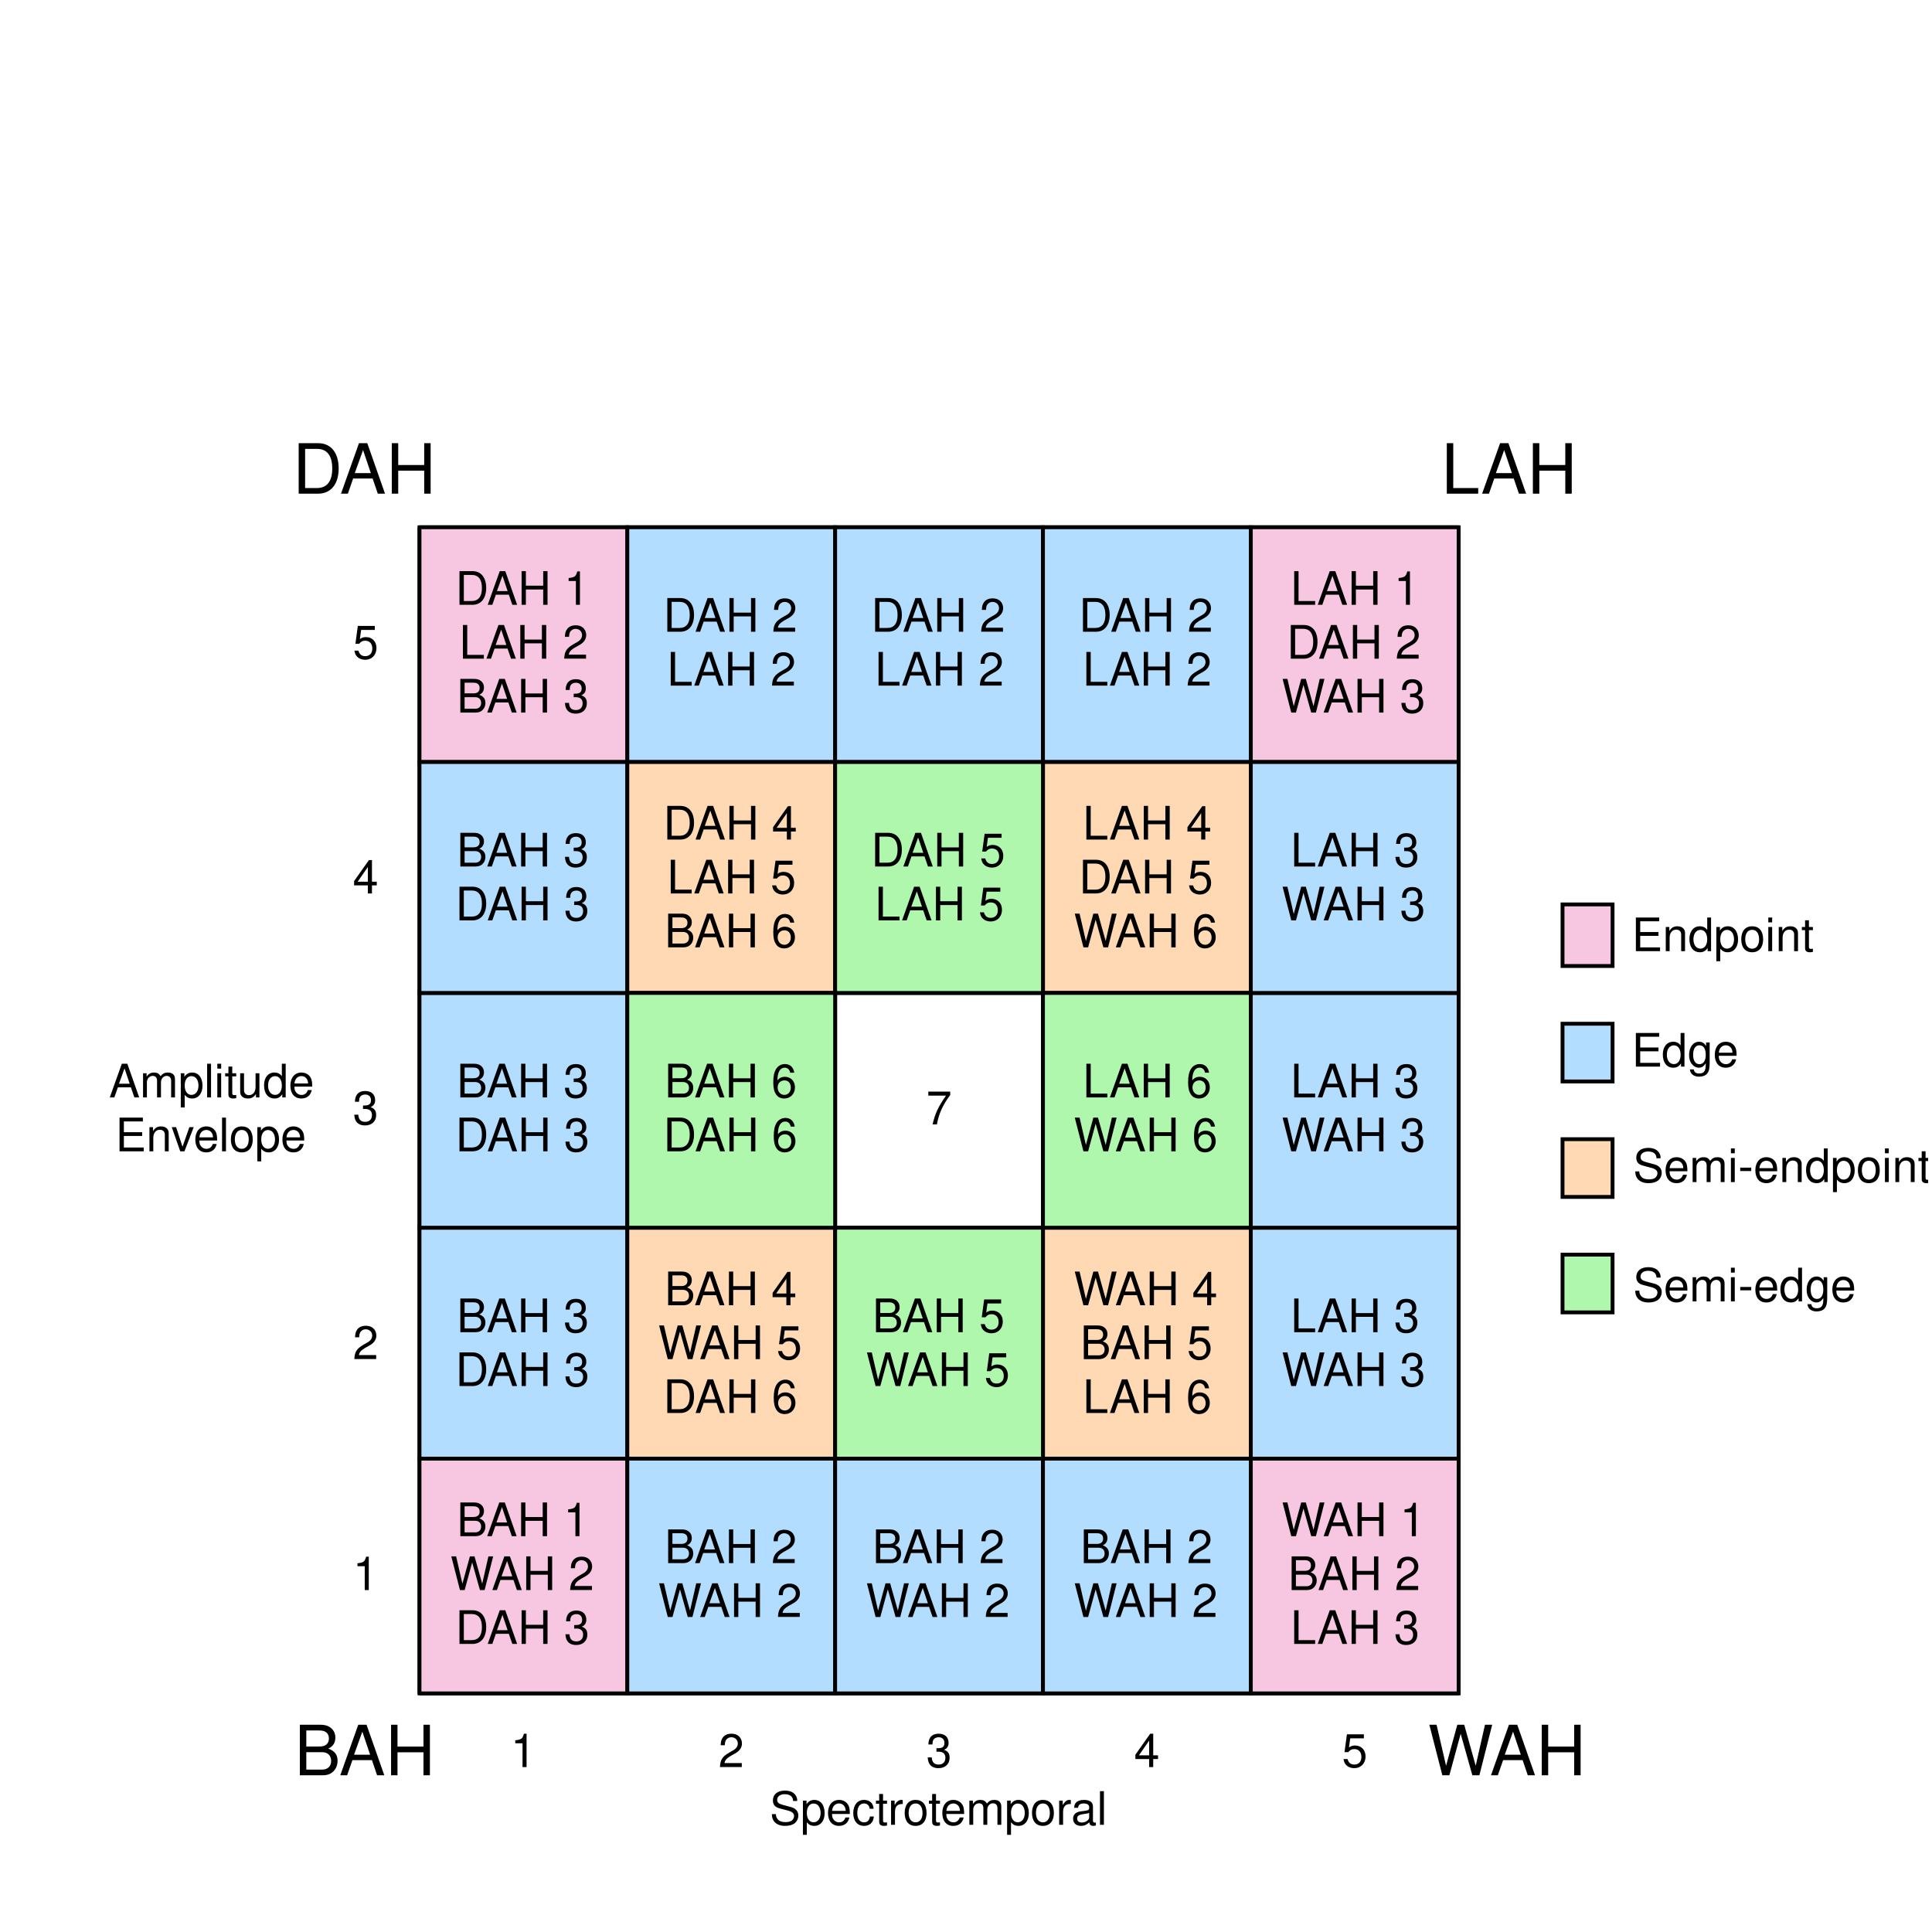
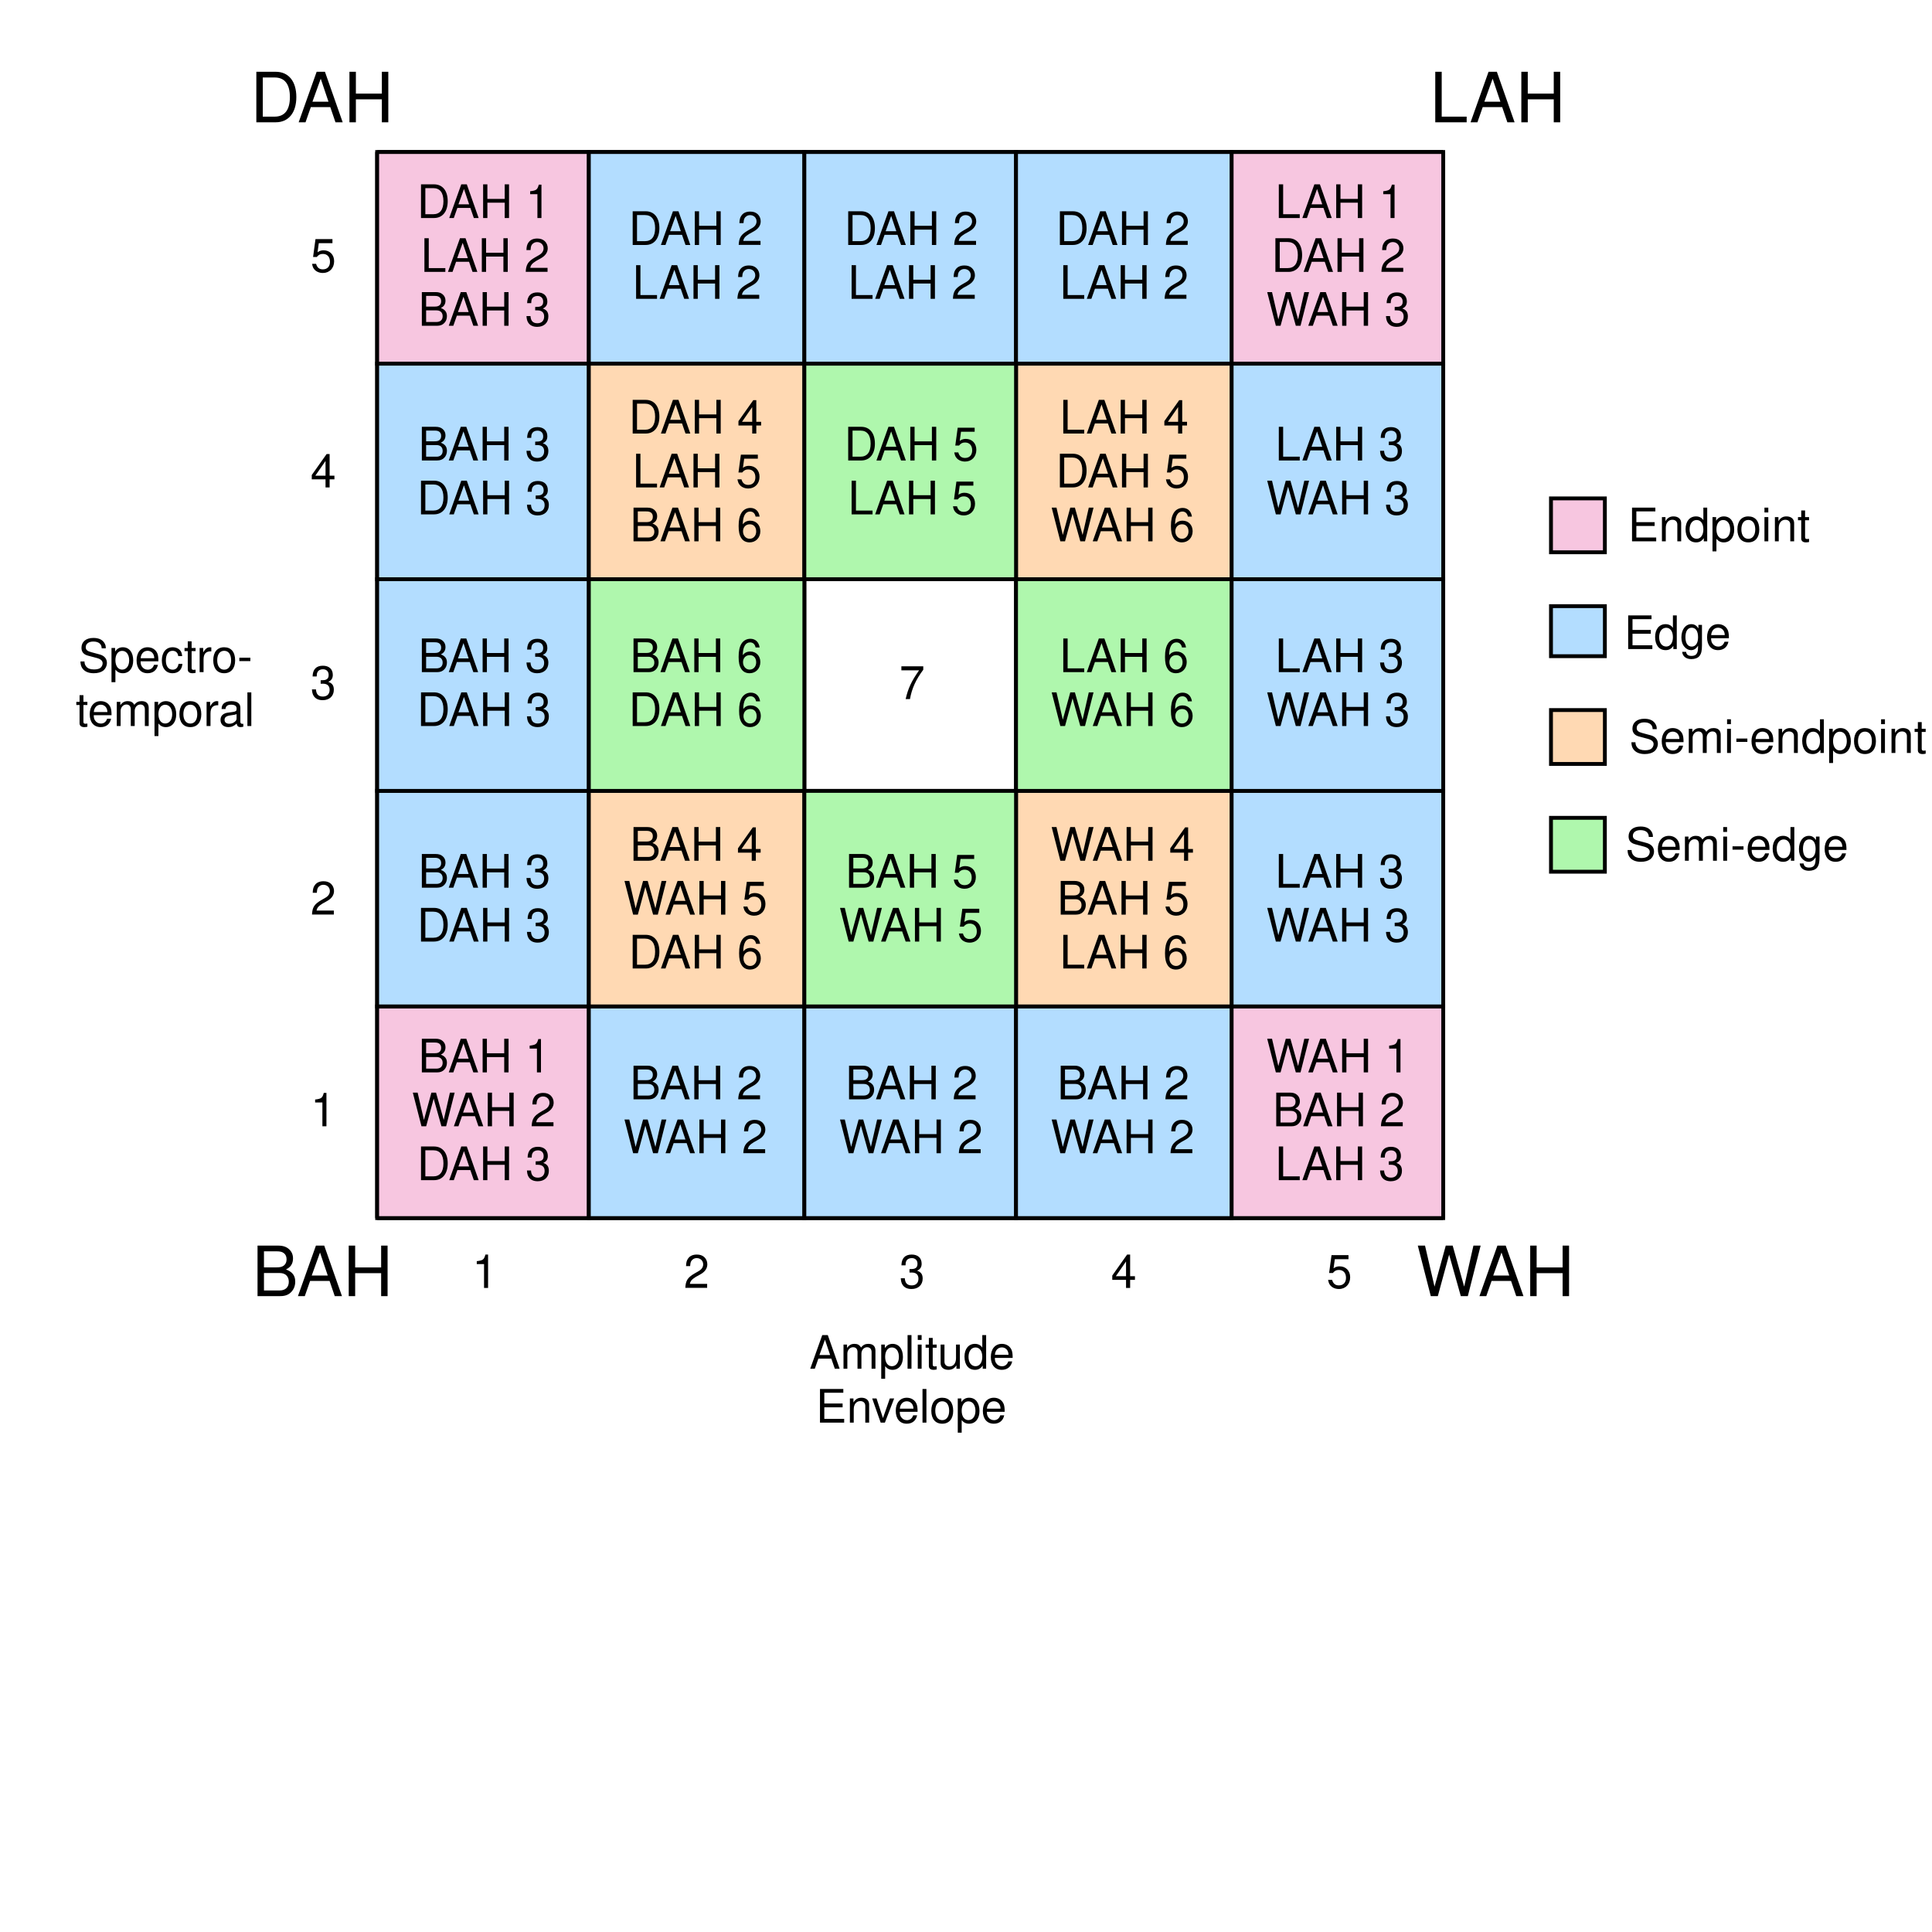
- <svg xmlns="http://www.w3.org/2000/svg" version="1.1" id="svg2" xml:space="preserve" width="669.333" height="669.333" viewBox="0 0 669.333 669.333">
+ <svg xmlns="http://www.w3.org/2000/svg" version="1.1" id="svg2" xml:space="preserve" width="669.333" height="669.333" viewBox="0 200 669.333 500">
  <defs id="defs6">
    <clipPath clipPathUnits="userSpaceOnUse" id="clipPath20">
      <path d="M 10,10 H 5010 V 5010 H 10 Z" id="path18" />
    </clipPath>
  </defs>
  <g id="g10" transform="matrix(1.333333,0,0,-1.333333,0,669.3333)">
    <g id="g12" transform="scale(0.1)">
      <g id="g14">
        <g id="g16" clip-path="url(#clipPath20)">
-           <path d="M 1090,620 H 3790" style="fill:none;stroke:#000000;stroke-width:10;stroke-linecap:butt;stroke-linejoin:round;stroke-miterlimit:10;stroke-dasharray:none;stroke-opacity:1" id="path22" />
-           <path d="M 1090,1230 H 3790" style="fill:none;stroke:#000000;stroke-width:10;stroke-linecap:butt;stroke-linejoin:round;stroke-miterlimit:10;stroke-dasharray:none;stroke-opacity:1" id="path24" />
-           <path d="M 1090,1830 H 3790" style="fill:none;stroke:#000000;stroke-width:10;stroke-linecap:butt;stroke-linejoin:round;stroke-miterlimit:10;stroke-dasharray:none;stroke-opacity:1" id="path26" />
-           <path d="M 1090,2440 H 3790" style="fill:none;stroke:#000000;stroke-width:10;stroke-linecap:butt;stroke-linejoin:round;stroke-miterlimit:10;stroke-dasharray:none;stroke-opacity:1" id="path28" />
-           <path d="M 1090,3040 H 3790" style="fill:none;stroke:#000000;stroke-width:10;stroke-linecap:butt;stroke-linejoin:round;stroke-miterlimit:10;stroke-dasharray:none;stroke-opacity:1" id="path30" />
-           <path d="M 1090,3650 H 3790" style="fill:none;stroke:#000000;stroke-width:10;stroke-linecap:butt;stroke-linejoin:round;stroke-miterlimit:10;stroke-dasharray:none;stroke-opacity:1" id="path32" />
-           <path d="M 1090,620 V 3650" style="fill:none;stroke:#000000;stroke-width:10;stroke-linecap:butt;stroke-linejoin:round;stroke-miterlimit:10;stroke-dasharray:none;stroke-opacity:1" id="path34" />
-           <path d="M 1630,620 V 3650" style="fill:none;stroke:#000000;stroke-width:10;stroke-linecap:butt;stroke-linejoin:round;stroke-miterlimit:10;stroke-dasharray:none;stroke-opacity:1" id="path36" />
-           <path d="M 2170,620 V 3650" style="fill:none;stroke:#000000;stroke-width:10;stroke-linecap:butt;stroke-linejoin:round;stroke-miterlimit:10;stroke-dasharray:none;stroke-opacity:1" id="path38" />
-           <path d="M 2710,620 V 3650" style="fill:none;stroke:#000000;stroke-width:10;stroke-linecap:butt;stroke-linejoin:round;stroke-miterlimit:10;stroke-dasharray:none;stroke-opacity:1" id="path40" />
-           <path d="M 3250,620 V 3650" style="fill:none;stroke:#000000;stroke-width:10;stroke-linecap:butt;stroke-linejoin:round;stroke-miterlimit:10;stroke-dasharray:none;stroke-opacity:1" id="path42" />
-           <path d="M 3790,620 V 3650" style="fill:none;stroke:#000000;stroke-width:10;stroke-linecap:butt;stroke-linejoin:round;stroke-miterlimit:10;stroke-dasharray:none;stroke-opacity:1" id="path44" />
-           <path d="m 1090,620 h 540 v 610 h -540 z" style="fill:#f7c6e0;fill-opacity:1;fill-rule:nonzero;stroke:none" id="path46" />
-           <path d="m 1090,620 h 540 v 610 h -540 z" style="fill:none;stroke:#000000;stroke-width:10;stroke-linecap:square;stroke-linejoin:miter;stroke-miterlimit:10;stroke-dasharray:none;stroke-opacity:1" id="path48" />
-           <path d="m 1090,3040 h 540 v 610 h -540 z" style="fill:#f7c6e0;fill-opacity:1;fill-rule:nonzero;stroke:none" id="path50" />
-           <path d="m 1090,3040 h 540 v 610 h -540 z" style="fill:none;stroke:#000000;stroke-width:10;stroke-linecap:square;stroke-linejoin:miter;stroke-miterlimit:10;stroke-dasharray:none;stroke-opacity:1" id="path52" />
-           <path d="m 1090,1230 h 540 v 600 h -540 z" style="fill:#b3ddff;fill-opacity:1;fill-rule:nonzero;stroke:none" id="path54" />
-           <path d="m 1090,1230 h 540 v 600 h -540 z" style="fill:none;stroke:#000000;stroke-width:10;stroke-linecap:square;stroke-linejoin:miter;stroke-miterlimit:10;stroke-dasharray:none;stroke-opacity:1" id="path56" />
-           <path d="m 1090,1830 h 540 v 610 h -540 z" style="fill:#b3ddff;fill-opacity:1;fill-rule:nonzero;stroke:none" id="path58" />
-           <path d="m 1090,1830 h 540 v 610 h -540 z" style="fill:none;stroke:#000000;stroke-width:10;stroke-linecap:square;stroke-linejoin:miter;stroke-miterlimit:10;stroke-dasharray:none;stroke-opacity:1" id="path60" />
-           <path d="m 1090,2440 h 540 v 600 h -540 z" style="fill:#b3ddff;fill-opacity:1;fill-rule:nonzero;stroke:none" id="path62" />
-           <path d="m 1090,2440 h 540 v 600 h -540 z" style="fill:none;stroke:#000000;stroke-width:10;stroke-linecap:square;stroke-linejoin:miter;stroke-miterlimit:10;stroke-dasharray:none;stroke-opacity:1" id="path64" />
-           <path d="m 3250,620 h 540 v 610 h -540 z" style="fill:#f7c6e0;fill-opacity:1;fill-rule:nonzero;stroke:none" id="path66" />
-           <path d="m 3250,620 h 540 v 610 h -540 z" style="fill:none;stroke:#000000;stroke-width:10;stroke-linecap:square;stroke-linejoin:miter;stroke-miterlimit:10;stroke-dasharray:none;stroke-opacity:1" id="path68" />
-           <path d="m 3250,3040 h 540 v 610 h -540 z" style="fill:#f7c6e0;fill-opacity:1;fill-rule:nonzero;stroke:none" id="path70" />
-           <path d="m 3250,3040 h 540 v 610 h -540 z" style="fill:none;stroke:#000000;stroke-width:10;stroke-linecap:square;stroke-linejoin:miter;stroke-miterlimit:10;stroke-dasharray:none;stroke-opacity:1" id="path72" />
-           <path d="m 3250,1230 h 540 v 600 h -540 z" style="fill:#b3ddff;fill-opacity:1;fill-rule:nonzero;stroke:none" id="path74" />
-           <path d="m 3250,1230 h 540 v 600 h -540 z" style="fill:none;stroke:#000000;stroke-width:10;stroke-linecap:square;stroke-linejoin:miter;stroke-miterlimit:10;stroke-dasharray:none;stroke-opacity:1" id="path76" />
-           <path d="m 3250,1830 h 540 v 610 h -540 z" style="fill:#b3ddff;fill-opacity:1;fill-rule:nonzero;stroke:none" id="path78" />
-           <path d="m 3250,1830 h 540 v 610 h -540 z" style="fill:none;stroke:#000000;stroke-width:10;stroke-linecap:square;stroke-linejoin:miter;stroke-miterlimit:10;stroke-dasharray:none;stroke-opacity:1" id="path80" />
-           <path d="m 3250,2440 h 540 v 600 h -540 z" style="fill:#b3ddff;fill-opacity:1;fill-rule:nonzero;stroke:none" id="path82" />
-           <path d="m 3250,2440 h 540 v 600 h -540 z" style="fill:none;stroke:#000000;stroke-width:10;stroke-linecap:square;stroke-linejoin:miter;stroke-miterlimit:10;stroke-dasharray:none;stroke-opacity:1" id="path84" />
-           <path d="m 1630,620 h 540 v 610 h -540 z" style="fill:#b3ddff;fill-opacity:1;fill-rule:nonzero;stroke:none" id="path86" />
-           <path d="m 1630,620 h 540 v 610 h -540 z" style="fill:none;stroke:#000000;stroke-width:10;stroke-linecap:square;stroke-linejoin:miter;stroke-miterlimit:10;stroke-dasharray:none;stroke-opacity:1" id="path88" />
-           <path d="m 1630,3040 h 540 v 610 h -540 z" style="fill:#b3ddff;fill-opacity:1;fill-rule:nonzero;stroke:none" id="path90" />
-           <path d="m 1630,3040 h 540 v 610 h -540 z" style="fill:none;stroke:#000000;stroke-width:10;stroke-linecap:square;stroke-linejoin:miter;stroke-miterlimit:10;stroke-dasharray:none;stroke-opacity:1" id="path92" />
-           <path d="m 2170,620 h 540 v 610 h -540 z" style="fill:#b3ddff;fill-opacity:1;fill-rule:nonzero;stroke:none" id="path94" />
-           <path d="m 2170,620 h 540 v 610 h -540 z" style="fill:none;stroke:#000000;stroke-width:10;stroke-linecap:square;stroke-linejoin:miter;stroke-miterlimit:10;stroke-dasharray:none;stroke-opacity:1" id="path96" />
-           <path d="m 2170,3040 h 540 v 610 h -540 z" style="fill:#b3ddff;fill-opacity:1;fill-rule:nonzero;stroke:none" id="path98" />
-           <path d="m 2170,3040 h 540 v 610 h -540 z" style="fill:none;stroke:#000000;stroke-width:10;stroke-linecap:square;stroke-linejoin:miter;stroke-miterlimit:10;stroke-dasharray:none;stroke-opacity:1" id="path100" />
-           <path d="m 2710,620 h 540 v 610 h -540 z" style="fill:#b3ddff;fill-opacity:1;fill-rule:nonzero;stroke:none" id="path102" />
-           <path d="m 2710,620 h 540 v 610 h -540 z" style="fill:none;stroke:#000000;stroke-width:10;stroke-linecap:square;stroke-linejoin:miter;stroke-miterlimit:10;stroke-dasharray:none;stroke-opacity:1" id="path104" />
-           <path d="m 2710,3040 h 540 v 610 h -540 z" style="fill:#b3ddff;fill-opacity:1;fill-rule:nonzero;stroke:none" id="path106" />
-           <path d="m 2710,3040 h 540 v 610 h -540 z" style="fill:none;stroke:#000000;stroke-width:10;stroke-linecap:square;stroke-linejoin:miter;stroke-miterlimit:10;stroke-dasharray:none;stroke-opacity:1" id="path108" />
-           <path d="m 1630,1230 h 540 v 600 h -540 z" style="fill:#ffd9b3;fill-opacity:1;fill-rule:nonzero;stroke:none" id="path110" />
-           <path d="m 1630,1230 h 540 v 600 h -540 z" style="fill:none;stroke:#000000;stroke-width:10;stroke-linecap:square;stroke-linejoin:miter;stroke-miterlimit:10;stroke-dasharray:none;stroke-opacity:1" id="path112" />
-           <path d="m 1630,2440 h 540 v 600 h -540 z" style="fill:#ffd9b3;fill-opacity:1;fill-rule:nonzero;stroke:none" id="path114" />
-           <path d="m 1630,2440 h 540 v 600 h -540 z" style="fill:none;stroke:#000000;stroke-width:10;stroke-linecap:square;stroke-linejoin:miter;stroke-miterlimit:10;stroke-dasharray:none;stroke-opacity:1" id="path116" />
-           <path d="m 2710,1230 h 540 v 600 h -540 z" style="fill:#ffd9b3;fill-opacity:1;fill-rule:nonzero;stroke:none" id="path118" />
-           <path d="m 2710,1230 h 540 v 600 h -540 z" style="fill:none;stroke:#000000;stroke-width:10;stroke-linecap:square;stroke-linejoin:miter;stroke-miterlimit:10;stroke-dasharray:none;stroke-opacity:1" id="path120" />
-           <path d="m 2710,2440 h 540 v 600 h -540 z" style="fill:#ffd9b3;fill-opacity:1;fill-rule:nonzero;stroke:none" id="path122" />
-           <path d="m 2710,2440 h 540 v 600 h -540 z" style="fill:none;stroke:#000000;stroke-width:10;stroke-linecap:square;stroke-linejoin:miter;stroke-miterlimit:10;stroke-dasharray:none;stroke-opacity:1" id="path124" />
-           <path d="m 1630,1830 h 540 v 610 h -540 z" style="fill:#aff7ad;fill-opacity:1;fill-rule:nonzero;stroke:none" id="path126" />
-           <path d="m 1630,1830 h 540 v 610 h -540 z" style="fill:none;stroke:#000000;stroke-width:10;stroke-linecap:square;stroke-linejoin:miter;stroke-miterlimit:10;stroke-dasharray:none;stroke-opacity:1" id="path128" />
-           <path d="m 2170,1230 h 540 v 600 h -540 z" style="fill:#aff7ad;fill-opacity:1;fill-rule:nonzero;stroke:none" id="path130" />
-           <path d="m 2170,1230 h 540 v 600 h -540 z" style="fill:none;stroke:#000000;stroke-width:10;stroke-linecap:square;stroke-linejoin:miter;stroke-miterlimit:10;stroke-dasharray:none;stroke-opacity:1" id="path132" />
-           <path d="m 2170,2440 h 540 v 600 h -540 z" style="fill:#aff7ad;fill-opacity:1;fill-rule:nonzero;stroke:none" id="path134" />
-           <path d="m 2170,2440 h 540 v 600 h -540 z" style="fill:none;stroke:#000000;stroke-width:10;stroke-linecap:square;stroke-linejoin:miter;stroke-miterlimit:10;stroke-dasharray:none;stroke-opacity:1" id="path136" />
-           <path d="m 2710,1830 h 540 v 610 h -540 z" style="fill:#aff7ad;fill-opacity:1;fill-rule:nonzero;stroke:none" id="path138" />
-           <path d="m 2710,1830 h 540 v 610 h -540 z" style="fill:none;stroke:#000000;stroke-width:10;stroke-linecap:square;stroke-linejoin:miter;stroke-miterlimit:10;stroke-dasharray:none;stroke-opacity:1" id="path140" />
-           <path d="m 4060,2510 h 130 v 160 h -130 z" style="fill:#f7c6e0;fill-opacity:1;fill-rule:nonzero;stroke:none" id="path142" />
-           <path d="m 4060,2510 h 130 v 160 h -130 z" style="fill:none;stroke:#000000;stroke-width:10;stroke-linecap:square;stroke-linejoin:miter;stroke-miterlimit:10;stroke-dasharray:none;stroke-opacity:1" id="path144" />
+           <path d="M 980,990 H 3750" style="fill:none;stroke:#000000;stroke-width:10;stroke-linecap:butt;stroke-linejoin:round;stroke-miterlimit:10;stroke-dasharray:none;stroke-opacity:1" id="path22" />
+           <path d="M 980,1540 H 3750" style="fill:none;stroke:#000000;stroke-width:10;stroke-linecap:butt;stroke-linejoin:round;stroke-miterlimit:10;stroke-dasharray:none;stroke-opacity:1" id="path24" />
+           <path d="M 980,2100 H 3750" style="fill:none;stroke:#000000;stroke-width:10;stroke-linecap:butt;stroke-linejoin:round;stroke-miterlimit:10;stroke-dasharray:none;stroke-opacity:1" id="path26" />
+           <path d="M 980,2650 H 3750" style="fill:none;stroke:#000000;stroke-width:10;stroke-linecap:butt;stroke-linejoin:round;stroke-miterlimit:10;stroke-dasharray:none;stroke-opacity:1" id="path28" />
+           <path d="M 980,3210 H 3750" style="fill:none;stroke:#000000;stroke-width:10;stroke-linecap:butt;stroke-linejoin:round;stroke-miterlimit:10;stroke-dasharray:none;stroke-opacity:1" id="path30" />
+           <path d="M 980,3760 H 3750" style="fill:none;stroke:#000000;stroke-width:10;stroke-linecap:butt;stroke-linejoin:round;stroke-miterlimit:10;stroke-dasharray:none;stroke-opacity:1" id="path32" />
+           <path d="M 980,990 V 3760" style="fill:none;stroke:#000000;stroke-width:10;stroke-linecap:butt;stroke-linejoin:round;stroke-miterlimit:10;stroke-dasharray:none;stroke-opacity:1" id="path34" />
+           <path d="M 1530,990 V 3760" style="fill:none;stroke:#000000;stroke-width:10;stroke-linecap:butt;stroke-linejoin:round;stroke-miterlimit:10;stroke-dasharray:none;stroke-opacity:1" id="path36" />
+           <path d="M 2090,990 V 3760" style="fill:none;stroke:#000000;stroke-width:10;stroke-linecap:butt;stroke-linejoin:round;stroke-miterlimit:10;stroke-dasharray:none;stroke-opacity:1" id="path38" />
+           <path d="M 2640,990 V 3760" style="fill:none;stroke:#000000;stroke-width:10;stroke-linecap:butt;stroke-linejoin:round;stroke-miterlimit:10;stroke-dasharray:none;stroke-opacity:1" id="path40" />
+           <path d="M 3200,990 V 3760" style="fill:none;stroke:#000000;stroke-width:10;stroke-linecap:butt;stroke-linejoin:round;stroke-miterlimit:10;stroke-dasharray:none;stroke-opacity:1" id="path42" />
+           <path d="M 3750,990 V 3760" style="fill:none;stroke:#000000;stroke-width:10;stroke-linecap:butt;stroke-linejoin:round;stroke-miterlimit:10;stroke-dasharray:none;stroke-opacity:1" id="path44" />
+           <path d="m 980,990 h 550 v 550 H 980 Z" style="fill:#f7c6e0;fill-opacity:1;fill-rule:nonzero;stroke:none" id="path46" />
+           <path d="m 980,990 h 550 v 550 H 980 Z" style="fill:none;stroke:#000000;stroke-width:10;stroke-linecap:square;stroke-linejoin:miter;stroke-miterlimit:10;stroke-dasharray:none;stroke-opacity:1" id="path48" />
+           <path d="m 980,3210 h 550 v 550 H 980 Z" style="fill:#f7c6e0;fill-opacity:1;fill-rule:nonzero;stroke:none" id="path50" />
+           <path d="m 980,3210 h 550 v 550 H 980 Z" style="fill:none;stroke:#000000;stroke-width:10;stroke-linecap:square;stroke-linejoin:miter;stroke-miterlimit:10;stroke-dasharray:none;stroke-opacity:1" id="path52" />
+           <path d="m 980,1540 h 550 v 560 H 980 Z" style="fill:#b3ddff;fill-opacity:1;fill-rule:nonzero;stroke:none" id="path54" />
+           <path d="m 980,1540 h 550 v 560 H 980 Z" style="fill:none;stroke:#000000;stroke-width:10;stroke-linecap:square;stroke-linejoin:miter;stroke-miterlimit:10;stroke-dasharray:none;stroke-opacity:1" id="path56" />
+           <path d="m 980,2100 h 550 v 550 H 980 Z" style="fill:#b3ddff;fill-opacity:1;fill-rule:nonzero;stroke:none" id="path58" />
+           <path d="m 980,2100 h 550 v 550 H 980 Z" style="fill:none;stroke:#000000;stroke-width:10;stroke-linecap:square;stroke-linejoin:miter;stroke-miterlimit:10;stroke-dasharray:none;stroke-opacity:1" id="path60" />
+           <path d="m 980,2650 h 550 v 560 H 980 Z" style="fill:#b3ddff;fill-opacity:1;fill-rule:nonzero;stroke:none" id="path62" />
+           <path d="m 980,2650 h 550 v 560 H 980 Z" style="fill:none;stroke:#000000;stroke-width:10;stroke-linecap:square;stroke-linejoin:miter;stroke-miterlimit:10;stroke-dasharray:none;stroke-opacity:1" id="path64" />
+           <path d="m 3200,990 h 550 v 550 h -550 z" style="fill:#f7c6e0;fill-opacity:1;fill-rule:nonzero;stroke:none" id="path66" />
+           <path d="m 3200,990 h 550 v 550 h -550 z" style="fill:none;stroke:#000000;stroke-width:10;stroke-linecap:square;stroke-linejoin:miter;stroke-miterlimit:10;stroke-dasharray:none;stroke-opacity:1" id="path68" />
+           <path d="m 3200,3210 h 550 v 550 h -550 z" style="fill:#f7c6e0;fill-opacity:1;fill-rule:nonzero;stroke:none" id="path70" />
+           <path d="m 3200,3210 h 550 v 550 h -550 z" style="fill:none;stroke:#000000;stroke-width:10;stroke-linecap:square;stroke-linejoin:miter;stroke-miterlimit:10;stroke-dasharray:none;stroke-opacity:1" id="path72" />
+           <path d="m 3200,1540 h 550 v 560 h -550 z" style="fill:#b3ddff;fill-opacity:1;fill-rule:nonzero;stroke:none" id="path74" />
+           <path d="m 3200,1540 h 550 v 560 h -550 z" style="fill:none;stroke:#000000;stroke-width:10;stroke-linecap:square;stroke-linejoin:miter;stroke-miterlimit:10;stroke-dasharray:none;stroke-opacity:1" id="path76" />
+           <path d="m 3200,2100 h 550 v 550 h -550 z" style="fill:#b3ddff;fill-opacity:1;fill-rule:nonzero;stroke:none" id="path78" />
+           <path d="m 3200,2100 h 550 v 550 h -550 z" style="fill:none;stroke:#000000;stroke-width:10;stroke-linecap:square;stroke-linejoin:miter;stroke-miterlimit:10;stroke-dasharray:none;stroke-opacity:1" id="path80" />
+           <path d="m 3200,2650 h 550 v 560 h -550 z" style="fill:#b3ddff;fill-opacity:1;fill-rule:nonzero;stroke:none" id="path82" />
+           <path d="m 3200,2650 h 550 v 560 h -550 z" style="fill:none;stroke:#000000;stroke-width:10;stroke-linecap:square;stroke-linejoin:miter;stroke-miterlimit:10;stroke-dasharray:none;stroke-opacity:1" id="path84" />
+           <path d="m 1530,990 h 560 v 550 h -560 z" style="fill:#b3ddff;fill-opacity:1;fill-rule:nonzero;stroke:none" id="path86" />
+           <path d="m 1530,990 h 560 v 550 h -560 z" style="fill:none;stroke:#000000;stroke-width:10;stroke-linecap:square;stroke-linejoin:miter;stroke-miterlimit:10;stroke-dasharray:none;stroke-opacity:1" id="path88" />
+           <path d="m 1530,3210 h 560 v 550 h -560 z" style="fill:#b3ddff;fill-opacity:1;fill-rule:nonzero;stroke:none" id="path90" />
+           <path d="m 1530,3210 h 560 v 550 h -560 z" style="fill:none;stroke:#000000;stroke-width:10;stroke-linecap:square;stroke-linejoin:miter;stroke-miterlimit:10;stroke-dasharray:none;stroke-opacity:1" id="path92" />
+           <path d="m 2090,990 h 550 v 550 h -550 z" style="fill:#b3ddff;fill-opacity:1;fill-rule:nonzero;stroke:none" id="path94" />
+           <path d="m 2090,990 h 550 v 550 h -550 z" style="fill:none;stroke:#000000;stroke-width:10;stroke-linecap:square;stroke-linejoin:miter;stroke-miterlimit:10;stroke-dasharray:none;stroke-opacity:1" id="path96" />
+           <path d="m 2090,3210 h 550 v 550 h -550 z" style="fill:#b3ddff;fill-opacity:1;fill-rule:nonzero;stroke:none" id="path98" />
+           <path d="m 2090,3210 h 550 v 550 h -550 z" style="fill:none;stroke:#000000;stroke-width:10;stroke-linecap:square;stroke-linejoin:miter;stroke-miterlimit:10;stroke-dasharray:none;stroke-opacity:1" id="path100" />
+           <path d="m 2640,990 h 560 v 550 h -560 z" style="fill:#b3ddff;fill-opacity:1;fill-rule:nonzero;stroke:none" id="path102" />
+           <path d="m 2640,990 h 560 v 550 h -560 z" style="fill:none;stroke:#000000;stroke-width:10;stroke-linecap:square;stroke-linejoin:miter;stroke-miterlimit:10;stroke-dasharray:none;stroke-opacity:1" id="path104" />
+           <path d="m 2640,3210 h 560 v 550 h -560 z" style="fill:#b3ddff;fill-opacity:1;fill-rule:nonzero;stroke:none" id="path106" />
+           <path d="m 2640,3210 h 560 v 550 h -560 z" style="fill:none;stroke:#000000;stroke-width:10;stroke-linecap:square;stroke-linejoin:miter;stroke-miterlimit:10;stroke-dasharray:none;stroke-opacity:1" id="path108" />
+           <path d="m 1530,1540 h 560 v 560 h -560 z" style="fill:#ffd9b3;fill-opacity:1;fill-rule:nonzero;stroke:none" id="path110" />
+           <path d="m 1530,1540 h 560 v 560 h -560 z" style="fill:none;stroke:#000000;stroke-width:10;stroke-linecap:square;stroke-linejoin:miter;stroke-miterlimit:10;stroke-dasharray:none;stroke-opacity:1" id="path112" />
+           <path d="m 1530,2650 h 560 v 560 h -560 z" style="fill:#ffd9b3;fill-opacity:1;fill-rule:nonzero;stroke:none" id="path114" />
+           <path d="m 1530,2650 h 560 v 560 h -560 z" style="fill:none;stroke:#000000;stroke-width:10;stroke-linecap:square;stroke-linejoin:miter;stroke-miterlimit:10;stroke-dasharray:none;stroke-opacity:1" id="path116" />
+           <path d="m 2640,1540 h 560 v 560 h -560 z" style="fill:#ffd9b3;fill-opacity:1;fill-rule:nonzero;stroke:none" id="path118" />
+           <path d="m 2640,1540 h 560 v 560 h -560 z" style="fill:none;stroke:#000000;stroke-width:10;stroke-linecap:square;stroke-linejoin:miter;stroke-miterlimit:10;stroke-dasharray:none;stroke-opacity:1" id="path120" />
+           <path d="m 2640,2650 h 560 v 560 h -560 z" style="fill:#ffd9b3;fill-opacity:1;fill-rule:nonzero;stroke:none" id="path122" />
+           <path d="m 2640,2650 h 560 v 560 h -560 z" style="fill:none;stroke:#000000;stroke-width:10;stroke-linecap:square;stroke-linejoin:miter;stroke-miterlimit:10;stroke-dasharray:none;stroke-opacity:1" id="path124" />
+           <path d="m 1530,2100 h 560 v 550 h -560 z" style="fill:#aff7ad;fill-opacity:1;fill-rule:nonzero;stroke:none" id="path126" />
+           <path d="m 1530,2100 h 560 v 550 h -560 z" style="fill:none;stroke:#000000;stroke-width:10;stroke-linecap:square;stroke-linejoin:miter;stroke-miterlimit:10;stroke-dasharray:none;stroke-opacity:1" id="path128" />
+           <path d="m 2090,1540 h 550 v 560 h -550 z" style="fill:#aff7ad;fill-opacity:1;fill-rule:nonzero;stroke:none" id="path130" />
+           <path d="m 2090,1540 h 550 v 560 h -550 z" style="fill:none;stroke:#000000;stroke-width:10;stroke-linecap:square;stroke-linejoin:miter;stroke-miterlimit:10;stroke-dasharray:none;stroke-opacity:1" id="path132" />
+           <path d="m 2090,2650 h 550 v 560 h -550 z" style="fill:#aff7ad;fill-opacity:1;fill-rule:nonzero;stroke:none" id="path134" />
+           <path d="m 2090,2650 h 550 v 560 h -550 z" style="fill:none;stroke:#000000;stroke-width:10;stroke-linecap:square;stroke-linejoin:miter;stroke-miterlimit:10;stroke-dasharray:none;stroke-opacity:1" id="path136" />
+           <path d="m 2640,2100 h 560 v 550 h -560 z" style="fill:#aff7ad;fill-opacity:1;fill-rule:nonzero;stroke:none" id="path138" />
+           <path d="m 2640,2100 h 560 v 550 h -560 z" style="fill:none;stroke:#000000;stroke-width:10;stroke-linecap:square;stroke-linejoin:miter;stroke-miterlimit:10;stroke-dasharray:none;stroke-opacity:1" id="path140" />
+           <path d="m 4030,2720 h 140 v 140 h -140 z" style="fill:#f7c6e0;fill-opacity:1;fill-rule:nonzero;stroke:none" id="path142" />
+           <path d="m 4030,2720 h 140 v 140 h -140 z" style="fill:none;stroke:#000000;stroke-width:10;stroke-linecap:square;stroke-linejoin:miter;stroke-miterlimit:10;stroke-dasharray:none;stroke-opacity:1" id="path144" />
          <g id="g146" transform="scale(10)">
-             <text transform="matrix(1,0,0,-1,423.979,254.852)" style="font-variant:normal;font-weight:normal;font-size:12px;font-family:Helvetica;-inkscape-font-specification:Helvetica;writing-mode:lr-tb;fill:#000000;fill-opacity:1;fill-rule:nonzero;stroke:none" id="text150">
+             <text transform="matrix(1,0,0,-1,422.979,274.852)" style="font-variant:normal;font-weight:normal;font-size:12px;font-family:Helvetica;-inkscape-font-specification:Helvetica;writing-mode:lr-tb;fill:#000000;fill-opacity:1;fill-rule:nonzero;stroke:none" id="text150">
              <tspan x="0 8.004 14.676 21.348 28.02 34.692 37.356 44.028 47.364" y="0" id="tspan148">Endpoint </tspan>
            </text>
          </g>
-           <path d="m 4060,2210 h 130 v 150 h -130 z" style="fill:#b3ddff;fill-opacity:1;fill-rule:nonzero;stroke:none" id="path152" />
-           <path d="m 4060,2210 h 130 v 150 h -130 z" style="fill:none;stroke:#000000;stroke-width:10;stroke-linecap:square;stroke-linejoin:miter;stroke-miterlimit:10;stroke-dasharray:none;stroke-opacity:1" id="path154" />
+           <path d="m 4030,2450 h 140 v 130 h -140 z" style="fill:#b3ddff;fill-opacity:1;fill-rule:nonzero;stroke:none" id="path152" />
+           <path d="m 4030,2450 h 140 v 130 h -140 z" style="fill:none;stroke:#000000;stroke-width:10;stroke-linecap:square;stroke-linejoin:miter;stroke-miterlimit:10;stroke-dasharray:none;stroke-opacity:1" id="path154" />
          <g id="g156" transform="scale(10)">
-             <text transform="matrix(1,0,0,-1,423.979,224.852)" style="font-variant:normal;font-weight:normal;font-size:12px;font-family:Helvetica;-inkscape-font-specification:Helvetica;writing-mode:lr-tb;fill:#000000;fill-opacity:1;fill-rule:nonzero;stroke:none" id="text160">
+             <text transform="matrix(1,0,0,-1,421.979,246.852)" style="font-variant:normal;font-weight:normal;font-size:12px;font-family:Helvetica;-inkscape-font-specification:Helvetica;writing-mode:lr-tb;fill:#000000;fill-opacity:1;fill-rule:nonzero;stroke:none" id="text160">
              <tspan x="0 8.004 14.676 21.348 28.02" y="0" id="tspan158">Edge </tspan>
            </text>
          </g>
-           <path d="m 4060,1910 h 130 v 150 h -130 z" style="fill:#ffd9b3;fill-opacity:1;fill-rule:nonzero;stroke:none" id="path162" />
-           <path d="m 4060,1910 h 130 v 150 h -130 z" style="fill:none;stroke:#000000;stroke-width:10;stroke-linecap:square;stroke-linejoin:miter;stroke-miterlimit:10;stroke-dasharray:none;stroke-opacity:1" id="path164" />
+           <path d="m 4030,2170 h 140 v 140 h -140 z" style="fill:#ffd9b3;fill-opacity:1;fill-rule:nonzero;stroke:none" id="path162" />
+           <path d="m 4030,2170 h 140 v 140 h -140 z" style="fill:none;stroke:#000000;stroke-width:10;stroke-linecap:square;stroke-linejoin:miter;stroke-miterlimit:10;stroke-dasharray:none;stroke-opacity:1" id="path164" />
          <g id="g166" transform="scale(10)">
-             <text transform="matrix(1,0,0,-1,424.319,194.852)" style="font-variant:normal;font-weight:normal;font-size:12px;font-family:Helvetica;-inkscape-font-specification:Helvetica;writing-mode:lr-tb;fill:#000000;fill-opacity:1;fill-rule:nonzero;stroke:none" id="text170">
+             <text transform="matrix(1,0,0,-1,423.319,219.852)" style="font-variant:normal;font-weight:normal;font-size:12px;font-family:Helvetica;-inkscape-font-specification:Helvetica;writing-mode:lr-tb;fill:#000000;fill-opacity:1;fill-rule:nonzero;stroke:none" id="text170">
              <tspan x="0 8.004 14.676 24.672 27.336 31.332 38.004 44.676 51.348 58.02 64.692 67.356 74.028" y="0" id="tspan168">Semi-endpoint</tspan>
            </text>
          </g>
-           <path d="m 4060,1610 h 130 v 150 h -130 z" style="fill:#aff7ad;fill-opacity:1;fill-rule:nonzero;stroke:none" id="path172" />
-           <path d="m 4060,1610 h 130 v 150 h -130 z" style="fill:none;stroke:#000000;stroke-width:10;stroke-linecap:square;stroke-linejoin:miter;stroke-miterlimit:10;stroke-dasharray:none;stroke-opacity:1" id="path174" />
+           <path d="m 4030,1890 h 140 v 140 h -140 z" style="fill:#aff7ad;fill-opacity:1;fill-rule:nonzero;stroke:none" id="path172" />
+           <path d="m 4030,1890 h 140 v 140 h -140 z" style="fill:none;stroke:#000000;stroke-width:10;stroke-linecap:square;stroke-linejoin:miter;stroke-miterlimit:10;stroke-dasharray:none;stroke-opacity:1" id="path174" />
          <g id="g176" transform="scale(10)">
-             <text transform="matrix(1,0,0,-1,424.319,163.852)" style="font-variant:normal;font-weight:normal;font-size:12px;font-family:Helvetica;-inkscape-font-specification:Helvetica;writing-mode:lr-tb;fill:#000000;fill-opacity:1;fill-rule:nonzero;stroke:none" id="text320">
+             <text transform="matrix(1,0,0,-1,422.319,191.852)" style="font-variant:normal;font-weight:normal;font-size:12px;font-family:Helvetica;-inkscape-font-specification:Helvetica;writing-mode:lr-tb;fill:#000000;fill-opacity:1;fill-rule:nonzero;stroke:none" id="text322">
              <tspan x="0 8.004 14.676 24.672 27.336 31.332 38.004 44.676 51.348 58.02" y="0" id="tspan178">Semi-edge </tspan>
-               <tspan x="-305.659 -297.655 -289.651 -280.987 -277.651" y="61" id="tspan180">BAH 1</tspan>
-               <tspan x="-307.321 -295.993 -287.989 -279.325 -275.989" y="75" id="tspan182">WAH 2</tspan>
-               <tspan x="-305.989 -297.325 -289.321 -280.657 -277.321" y="89" id="tspan184">DAH 3</tspan>
-               <tspan x="-305.659 -297.655 -289.651 -280.987 -277.651" y="8" id="tspan186">BAH 3</tspan>
-               <tspan x="-305.989 -297.325 -289.321 -280.657 -277.321" y="22" id="tspan188">DAH 3</tspan>
-               <tspan x="-305.659 -297.655 -289.651 -280.987 -277.651" y="-53" id="tspan190">BAH 3</tspan>
-               <tspan x="-305.989 -297.325 -289.321 -280.657 -277.321" y="-39" id="tspan192">DAH 3</tspan>
-               <tspan x="-305.659 -297.655 -289.651 -280.987 -277.651" y="-113" id="tspan194">BAH 3</tspan>
-               <tspan x="-305.989 -297.325 -289.321 -280.657 -277.321" y="-99" id="tspan196">DAH 3</tspan>
-               <tspan x="-305.989 -297.325 -289.321 -280.657 -277.321" y="-181" id="tspan198">DAH 1</tspan>
-               <tspan x="-304.993 -298.321 -290.317 -281.653 -278.317" y="-167" id="tspan200">LAH 2</tspan>
-               <tspan x="-305.659 -297.655 -289.651 -280.987 -277.651" y="-153" id="tspan202">BAH 3</tspan>
-               <tspan x="-291.655" y="121" id="tspan204">1</tspan>
-               <tspan x="-332.655" y="75" id="tspan206">1</tspan>
-               <tspan x="-251.659 -243.655 -235.651 -226.987 -223.651" y="68" id="tspan208">BAH 2</tspan>
-               <tspan x="-253.321 -241.993 -233.989 -225.325 -221.989" y="82" id="tspan210">WAH 2</tspan>
-               <tspan x="-251.659 -243.655 -235.651 -226.987 -223.651" y="1" id="tspan212">BAH 4</tspan>
-               <tspan x="-253.321 -241.993 -233.989 -225.325 -221.989" y="15" id="tspan214">WAH 5</tspan>
-               <tspan x="-251.989 -243.325 -235.321 -226.657 -223.321" y="29" id="tspan216">DAH 6</tspan>
-               <tspan x="-251.659 -243.655 -235.651 -226.987 -223.651" y="-53" id="tspan218">BAH 6</tspan>
-               <tspan x="-251.989 -243.325 -235.321 -226.657 -223.321" y="-39" id="tspan220">DAH 6</tspan>
-               <tspan x="-251.989 -243.325 -235.321 -226.657 -223.321" y="-120" id="tspan222">DAH 4</tspan>
-               <tspan x="-250.993 -244.321 -236.317 -227.653 -224.317" y="-106" id="tspan224">LAH 5</tspan>
-               <tspan x="-251.659 -243.655 -235.651 -226.987 -223.651" y="-92" id="tspan226">BAH 6</tspan>
-               <tspan x="-251.989 -243.325 -235.321 -226.657 -223.321" y="-174" id="tspan228">DAH 2</tspan>
-               <tspan x="-250.993 -244.321 -236.317 -227.653 -224.317" y="-160" id="tspan230">LAH 2</tspan>
-               <tspan x="-237.655" y="121" id="tspan232">2</tspan>
-               <tspan x="-332.655" y="15" id="tspan234">2</tspan>
-               <tspan x="-197.659 -189.655 -181.651 -172.987 -169.651" y="68" id="tspan236">BAH 2</tspan>
-               <tspan x="-199.322 -187.994 -179.99 -171.326 -167.99" y="82" id="tspan238">WAH 2</tspan>
-               <tspan x="-197.659 -189.655 -181.651 -172.987 -169.651" y="8" id="tspan240">BAH 5</tspan>
-               <tspan x="-199.322 -187.994 -179.99 -171.326 -167.99" y="22" id="tspan242">WAH 5</tspan>
-               <tspan x="-183.656" y="-46" id="tspan244">7</tspan>
-               <tspan x="-197.99 -189.326 -181.322 -172.658 -169.322" y="-113" id="tspan246">DAH 5</tspan>
-               <tspan x="-196.994 -190.321 -182.317 -173.654 -170.317" y="-99" id="tspan248">LAH 5</tspan>
-               <tspan x="-197.99 -189.326 -181.322 -172.658 -169.322" y="-174" id="tspan250">DAH 2</tspan>
-               <tspan x="-196.994 -190.321 -182.317 -173.654 -170.317" y="-160" id="tspan252">LAH 2</tspan>
-               <tspan x="-183.656" y="121" id="tspan254">3</tspan>
-               <tspan x="-332.656" y="-46" id="tspan256">3</tspan>
-               <tspan x="-143.66 -135.656 -127.652 -118.988 -115.652" y="68" id="tspan258">BAH 2</tspan>
-               <tspan x="-145.322 -133.994 -125.99 -117.326 -113.99" y="82" id="tspan260">WAH 2</tspan>
-               <tspan x="-145.322 -133.994 -125.99 -117.326 -113.99" y="1" id="tspan262">WAH 4</tspan>
-               <tspan x="-143.66 -135.656 -127.652 -118.988 -115.652" y="15" id="tspan264">BAH 5</tspan>
-               <tspan x="-142.994 -136.322 -128.318 -119.654 -116.318" y="29" id="tspan266">LAH 6</tspan>
-               <tspan x="-142.994 -136.322 -128.318 -119.654 -116.318" y="-53" id="tspan268">LAH 6</tspan>
-               <tspan x="-145.322 -133.994 -125.99 -117.326 -113.99" y="-39" id="tspan270">WAH 6</tspan>
-               <tspan x="-142.994 -136.322 -128.318 -119.654 -116.318" y="-120" id="tspan272">LAH 4</tspan>
-               <tspan x="-143.99 -135.326 -127.322 -118.658 -115.322" y="-106" id="tspan274">DAH 5</tspan>
-               <tspan x="-145.322 -133.994 -125.99 -117.326 -113.99" y="-92" id="tspan276">WAH 6</tspan>
-               <tspan x="-143.99 -135.326 -127.322 -118.658 -115.322" y="-174" id="tspan278">DAH 2</tspan>
-               <tspan x="-142.994 -136.322 -128.318 -119.654 -116.318" y="-160" id="tspan280">LAH 2</tspan>
-               <tspan x="-129.656" y="121" id="tspan282">4</tspan>
-               <tspan x="-332.656" y="-106" id="tspan284">4</tspan>
-               <tspan x="-91.322 -79.994 -71.99 -63.326 -59.99" y="61" id="tspan286">WAH 1</tspan>
-               <tspan x="-89.66 -81.656 -73.652 -64.988 -61.652" y="75" id="tspan288">BAH 2</tspan>
-               <tspan x="-88.994 -82.322 -74.318 -65.654 -62.318" y="89" id="tspan290">LAH 3</tspan>
-               <tspan x="-88.994 -82.322 -74.318 -65.654 -62.318" y="8" id="tspan292">LAH 3</tspan>
-               <tspan x="-91.322 -79.994 -71.99 -63.326 -59.99" y="22" id="tspan294">WAH 3</tspan>
-               <tspan x="-88.994 -82.322 -74.318 -65.654 -62.318" y="-53" id="tspan296">LAH 3</tspan>
-               <tspan x="-91.322 -79.994 -71.99 -63.326 -59.99" y="-39" id="tspan298">WAH 3</tspan>
-               <tspan x="-88.994 -82.322 -74.318 -65.654 -62.318" y="-113" id="tspan300">LAH 3</tspan>
-               <tspan x="-91.322 -79.994 -71.99 -63.326 -59.99" y="-99" id="tspan302">WAH 3</tspan>
-               <tspan x="-88.994 -82.322 -74.318 -65.654 -62.318" y="-181" id="tspan304">LAH 1</tspan>
-               <tspan x="-89.99 -81.326 -73.322 -64.658 -61.322" y="-167" id="tspan306">DAH 2</tspan>
-               <tspan x="-91.322 -79.994 -71.99 -63.326 -59.99" y="-153" id="tspan308">WAH 3</tspan>
-               <tspan x="-75.657" y="121" id="tspan310">5</tspan>
-               <tspan x="-332.657" y="-167" id="tspan312">5</tspan>
-               <tspan x="-224.336 -216.332 -209.66 -202.988 -196.988 -193.652 -189.656 -182.984 -179.648 -172.976 -162.98 -156.308 -149.636 -145.64 -138.968" y="136" id="tspan314">Spectrotemporal</tspan>
-               <tspan x="-395.996 -387.992 -377.996 -371.324 -368.66 -365.996 -362.66 -355.988 -349.316" y="-53" id="tspan316">Amplitude</tspan>
-               <tspan x="-394.334 -386.33 -379.658 -373.658 -366.986 -364.322 -357.65 -350.978" y="-39" id="tspan318">Envelope</tspan>
+               <tspan x="-313.659 -305.655 -297.651 -288.987 -285.651" y="55" id="tspan180">BAH 1</tspan>
+               <tspan x="-315.321 -303.993 -295.989 -287.325 -283.989" y="69" id="tspan182">WAH 2</tspan>
+               <tspan x="-313.989 -305.325 -297.321 -288.657 -285.321" y="83" id="tspan184">DAH 3</tspan>
+               <tspan x="-313.659 -305.655 -297.651 -288.987 -285.651" y="7" id="tspan186">BAH 3</tspan>
+               <tspan x="-313.989 -305.325 -297.321 -288.657 -285.321" y="21" id="tspan188">DAH 3</tspan>
+               <tspan x="-313.659 -305.655 -297.651 -288.987 -285.651" y="-49" id="tspan190">BAH 3</tspan>
+               <tspan x="-313.989 -305.325 -297.321 -288.657 -285.321" y="-35" id="tspan192">DAH 3</tspan>
+               <tspan x="-313.659 -305.655 -297.651 -288.987 -285.651" y="-104" id="tspan194">BAH 3</tspan>
+               <tspan x="-313.989 -305.325 -297.321 -288.657 -285.321" y="-90" id="tspan196">DAH 3</tspan>
+               <tspan x="-313.989 -305.325 -297.321 -288.657 -285.321" y="-167" id="tspan198">DAH 1</tspan>
+               <tspan x="-312.993 -306.321 -298.317 -289.653 -286.317" y="-153" id="tspan200">LAH 2</tspan>
+               <tspan x="-313.659 -305.655 -297.651 -288.987 -285.651" y="-139" id="tspan202">BAH 3</tspan>
+               <tspan x="-299.655" y="111" id="tspan204">1</tspan>
+               <tspan x="-341.655" y="69" id="tspan206">1</tspan>
+               <tspan x="-258.659 -250.655 -242.651 -233.987 -230.651" y="62" id="tspan208">BAH 2</tspan>
+               <tspan x="-260.321 -248.993 -240.989 -232.325 -228.989" y="76" id="tspan210">WAH 2</tspan>
+               <tspan x="-258.659 -250.655 -242.651 -233.987 -230.651" y="0" id="tspan212">BAH 4</tspan>
+               <tspan x="-260.321 -248.993 -240.989 -232.325 -228.989" y="14" id="tspan214">WAH 5</tspan>
+               <tspan x="-258.989 -250.325 -242.321 -233.657 -230.321" y="28" id="tspan216">DAH 6</tspan>
+               <tspan x="-258.659 -250.655 -242.651 -233.987 -230.651" y="-49" id="tspan218">BAH 6</tspan>
+               <tspan x="-258.989 -250.325 -242.321 -233.657 -230.321" y="-35" id="tspan220">DAH 6</tspan>
+               <tspan x="-258.989 -250.325 -242.321 -233.657 -230.321" y="-111" id="tspan222">DAH 4</tspan>
+               <tspan x="-257.993 -251.321 -243.317 -234.653 -231.317" y="-97" id="tspan224">LAH 5</tspan>
+               <tspan x="-258.659 -250.655 -242.651 -233.987 -230.651" y="-83" id="tspan226">BAH 6</tspan>
+               <tspan x="-258.989 -250.325 -242.321 -233.657 -230.321" y="-160" id="tspan228">DAH 2</tspan>
+               <tspan x="-257.993 -251.321 -243.317 -234.653 -231.317" y="-146" id="tspan230">LAH 2</tspan>
+               <tspan x="-244.655" y="111" id="tspan232">2</tspan>
+               <tspan x="-341.655" y="14" id="tspan234">2</tspan>
+               <tspan x="-202.659 -194.655 -186.651 -177.987 -174.651" y="62" id="tspan236">BAH 2</tspan>
+               <tspan x="-204.322 -192.994 -184.99 -176.326 -172.99" y="76" id="tspan238">WAH 2</tspan>
+               <tspan x="-202.659 -194.655 -186.651 -177.987 -174.651" y="7" id="tspan240">BAH 5</tspan>
+               <tspan x="-204.322 -192.994 -184.99 -176.326 -172.99" y="21" id="tspan242">WAH 5</tspan>
+               <tspan x="-188.656" y="-42" id="tspan244">7</tspan>
+               <tspan x="-202.99 -194.326 -186.322 -177.658 -174.322" y="-104" id="tspan246">DAH 5</tspan>
+               <tspan x="-201.994 -195.321 -187.317 -178.654 -175.317" y="-90" id="tspan248">LAH 5</tspan>
+               <tspan x="-202.99 -194.326 -186.322 -177.658 -174.322" y="-160" id="tspan250">DAH 2</tspan>
+               <tspan x="-201.994 -195.321 -187.317 -178.654 -175.317" y="-146" id="tspan252">LAH 2</tspan>
+               <tspan x="-188.656" y="111" id="tspan254">3</tspan>
+               <tspan x="-341.656" y="-42" id="tspan256">3</tspan>
+               <tspan x="-147.66 -139.656 -131.652 -122.988 -119.652" y="62" id="tspan258">BAH 2</tspan>
+               <tspan x="-149.322 -137.994 -129.99 -121.326 -117.99" y="76" id="tspan260">WAH 2</tspan>
+               <tspan x="-149.322 -137.994 -129.99 -121.326 -117.99" y="0" id="tspan262">WAH 4</tspan>
+               <tspan x="-147.66 -139.656 -131.652 -122.988 -119.652" y="14" id="tspan264">BAH 5</tspan>
+               <tspan x="-146.994 -140.322 -132.318 -123.654 -120.318" y="28" id="tspan266">LAH 6</tspan>
+               <tspan x="-146.994 -140.322 -132.318 -123.654 -120.318" y="-49" id="tspan268">LAH 6</tspan>
+               <tspan x="-149.322 -137.994 -129.99 -121.326 -117.99" y="-35" id="tspan270">WAH 6</tspan>
+               <tspan x="-146.994 -140.322 -132.318 -123.654 -120.318" y="-111" id="tspan272">LAH 4</tspan>
+               <tspan x="-147.99 -139.326 -131.322 -122.658 -119.322" y="-97" id="tspan274">DAH 5</tspan>
+               <tspan x="-149.322 -137.994 -129.99 -121.326 -117.99" y="-83" id="tspan276">WAH 6</tspan>
+               <tspan x="-147.99 -139.326 -131.322 -122.658 -119.322" y="-160" id="tspan278">DAH 2</tspan>
+               <tspan x="-146.994 -140.322 -132.318 -123.654 -120.318" y="-146" id="tspan280">LAH 2</tspan>
+               <tspan x="-133.656" y="111" id="tspan282">4</tspan>
+               <tspan x="-341.656" y="-97" id="tspan284">4</tspan>
+               <tspan x="-93.322 -81.994 -73.99 -65.326 -61.99" y="55" id="tspan286">WAH 1</tspan>
+               <tspan x="-91.66 -83.656 -75.652 -66.988 -63.652" y="69" id="tspan288">BAH 2</tspan>
+               <tspan x="-90.994 -84.322 -76.318 -67.654 -64.318" y="83" id="tspan290">LAH 3</tspan>
+               <tspan x="-90.994 -84.322 -76.318 -67.654 -64.318" y="7" id="tspan292">LAH 3</tspan>
+               <tspan x="-93.322 -81.994 -73.99 -65.326 -61.99" y="21" id="tspan294">WAH 3</tspan>
+               <tspan x="-90.994 -84.322 -76.318 -67.654 -64.318" y="-49" id="tspan296">LAH 3</tspan>
+               <tspan x="-93.322 -81.994 -73.99 -65.326 -61.99" y="-35" id="tspan298">WAH 3</tspan>
+               <tspan x="-90.994 -84.322 -76.318 -67.654 -64.318" y="-104" id="tspan300">LAH 3</tspan>
+               <tspan x="-93.322 -81.994 -73.99 -65.326 -61.99" y="-90" id="tspan302">WAH 3</tspan>
+               <tspan x="-90.994 -84.322 -76.318 -67.654 -64.318" y="-167" id="tspan304">LAH 1</tspan>
+               <tspan x="-91.99 -83.326 -75.322 -66.658 -63.322" y="-153" id="tspan306">DAH 2</tspan>
+               <tspan x="-93.322 -81.994 -73.99 -65.326 -61.99" y="-139" id="tspan308">WAH 3</tspan>
+               <tspan x="-77.657" y="111" id="tspan310">5</tspan>
+               <tspan x="-341.657" y="-153" id="tspan312">5</tspan>
+               <tspan x="-211.996 -203.992 -193.996 -187.324 -184.66 -181.996 -178.66 -171.988 -165.316" y="132" id="tspan314">Amplitude</tspan>
+               <tspan x="-210.334 -202.33 -195.658 -189.658 -182.986 -180.322 -173.65 -166.978" y="146" id="tspan316">Envelope</tspan>
+               <tspan x="-401.994 -393.99 -387.318 -380.646 -374.646 -371.31 -367.314 -360.642" y="-49" id="tspan318">Spectro-</tspan>
+               <tspan x="-402.66 -399.324 -392.652 -382.656 -375.984 -369.312 -365.316 -358.644" y="-35" id="tspan320">temporal</tspan>
            </text>
-             <text transform="matrix(1,0,0,-1,76.49463,40.725)" style="font-variant:normal;font-weight:normal;font-size:18px;font-family:Helvetica;-inkscape-font-specification:Helvetica;writing-mode:lr-tb;fill:#000000;fill-opacity:1;fill-rule:nonzero;stroke:none" id="text330">
-               <tspan x="0 12.006 24.012" y="0" id="tspan322">BAH</tspan>
-               <tspan x="-0.495 12.501 24.507" y="-333" id="tspan324">DAH</tspan>
-               <tspan x="294.507 311.499 323.505" y="0" id="tspan326">WAH</tspan>
-               <tspan x="297.999 308.007 320.013" y="-333" id="tspan328">LAH</tspan>
+             <text transform="matrix(1,0,0,-1,65.49471,78.725)" style="font-variant:normal;font-weight:normal;font-size:18px;font-family:Helvetica;-inkscape-font-specification:Helvetica;writing-mode:lr-tb;fill:#000000;fill-opacity:1;fill-rule:nonzero;stroke:none" id="text332">
+               <tspan x="0 12.006 24.012" y="0" id="tspan324">BAH</tspan>
+               <tspan x="-0.495 12.501 24.507" y="-305" id="tspan326">DAH</tspan>
+               <tspan x="302.507 319.499 331.505" y="0" id="tspan328">WAH</tspan>
+               <tspan x="305.999 316.007 328.013" y="-305" id="tspan330">LAH</tspan>
            </text>
          </g>
        </g>
      </g>
    </g>
  </g>
</svg>
